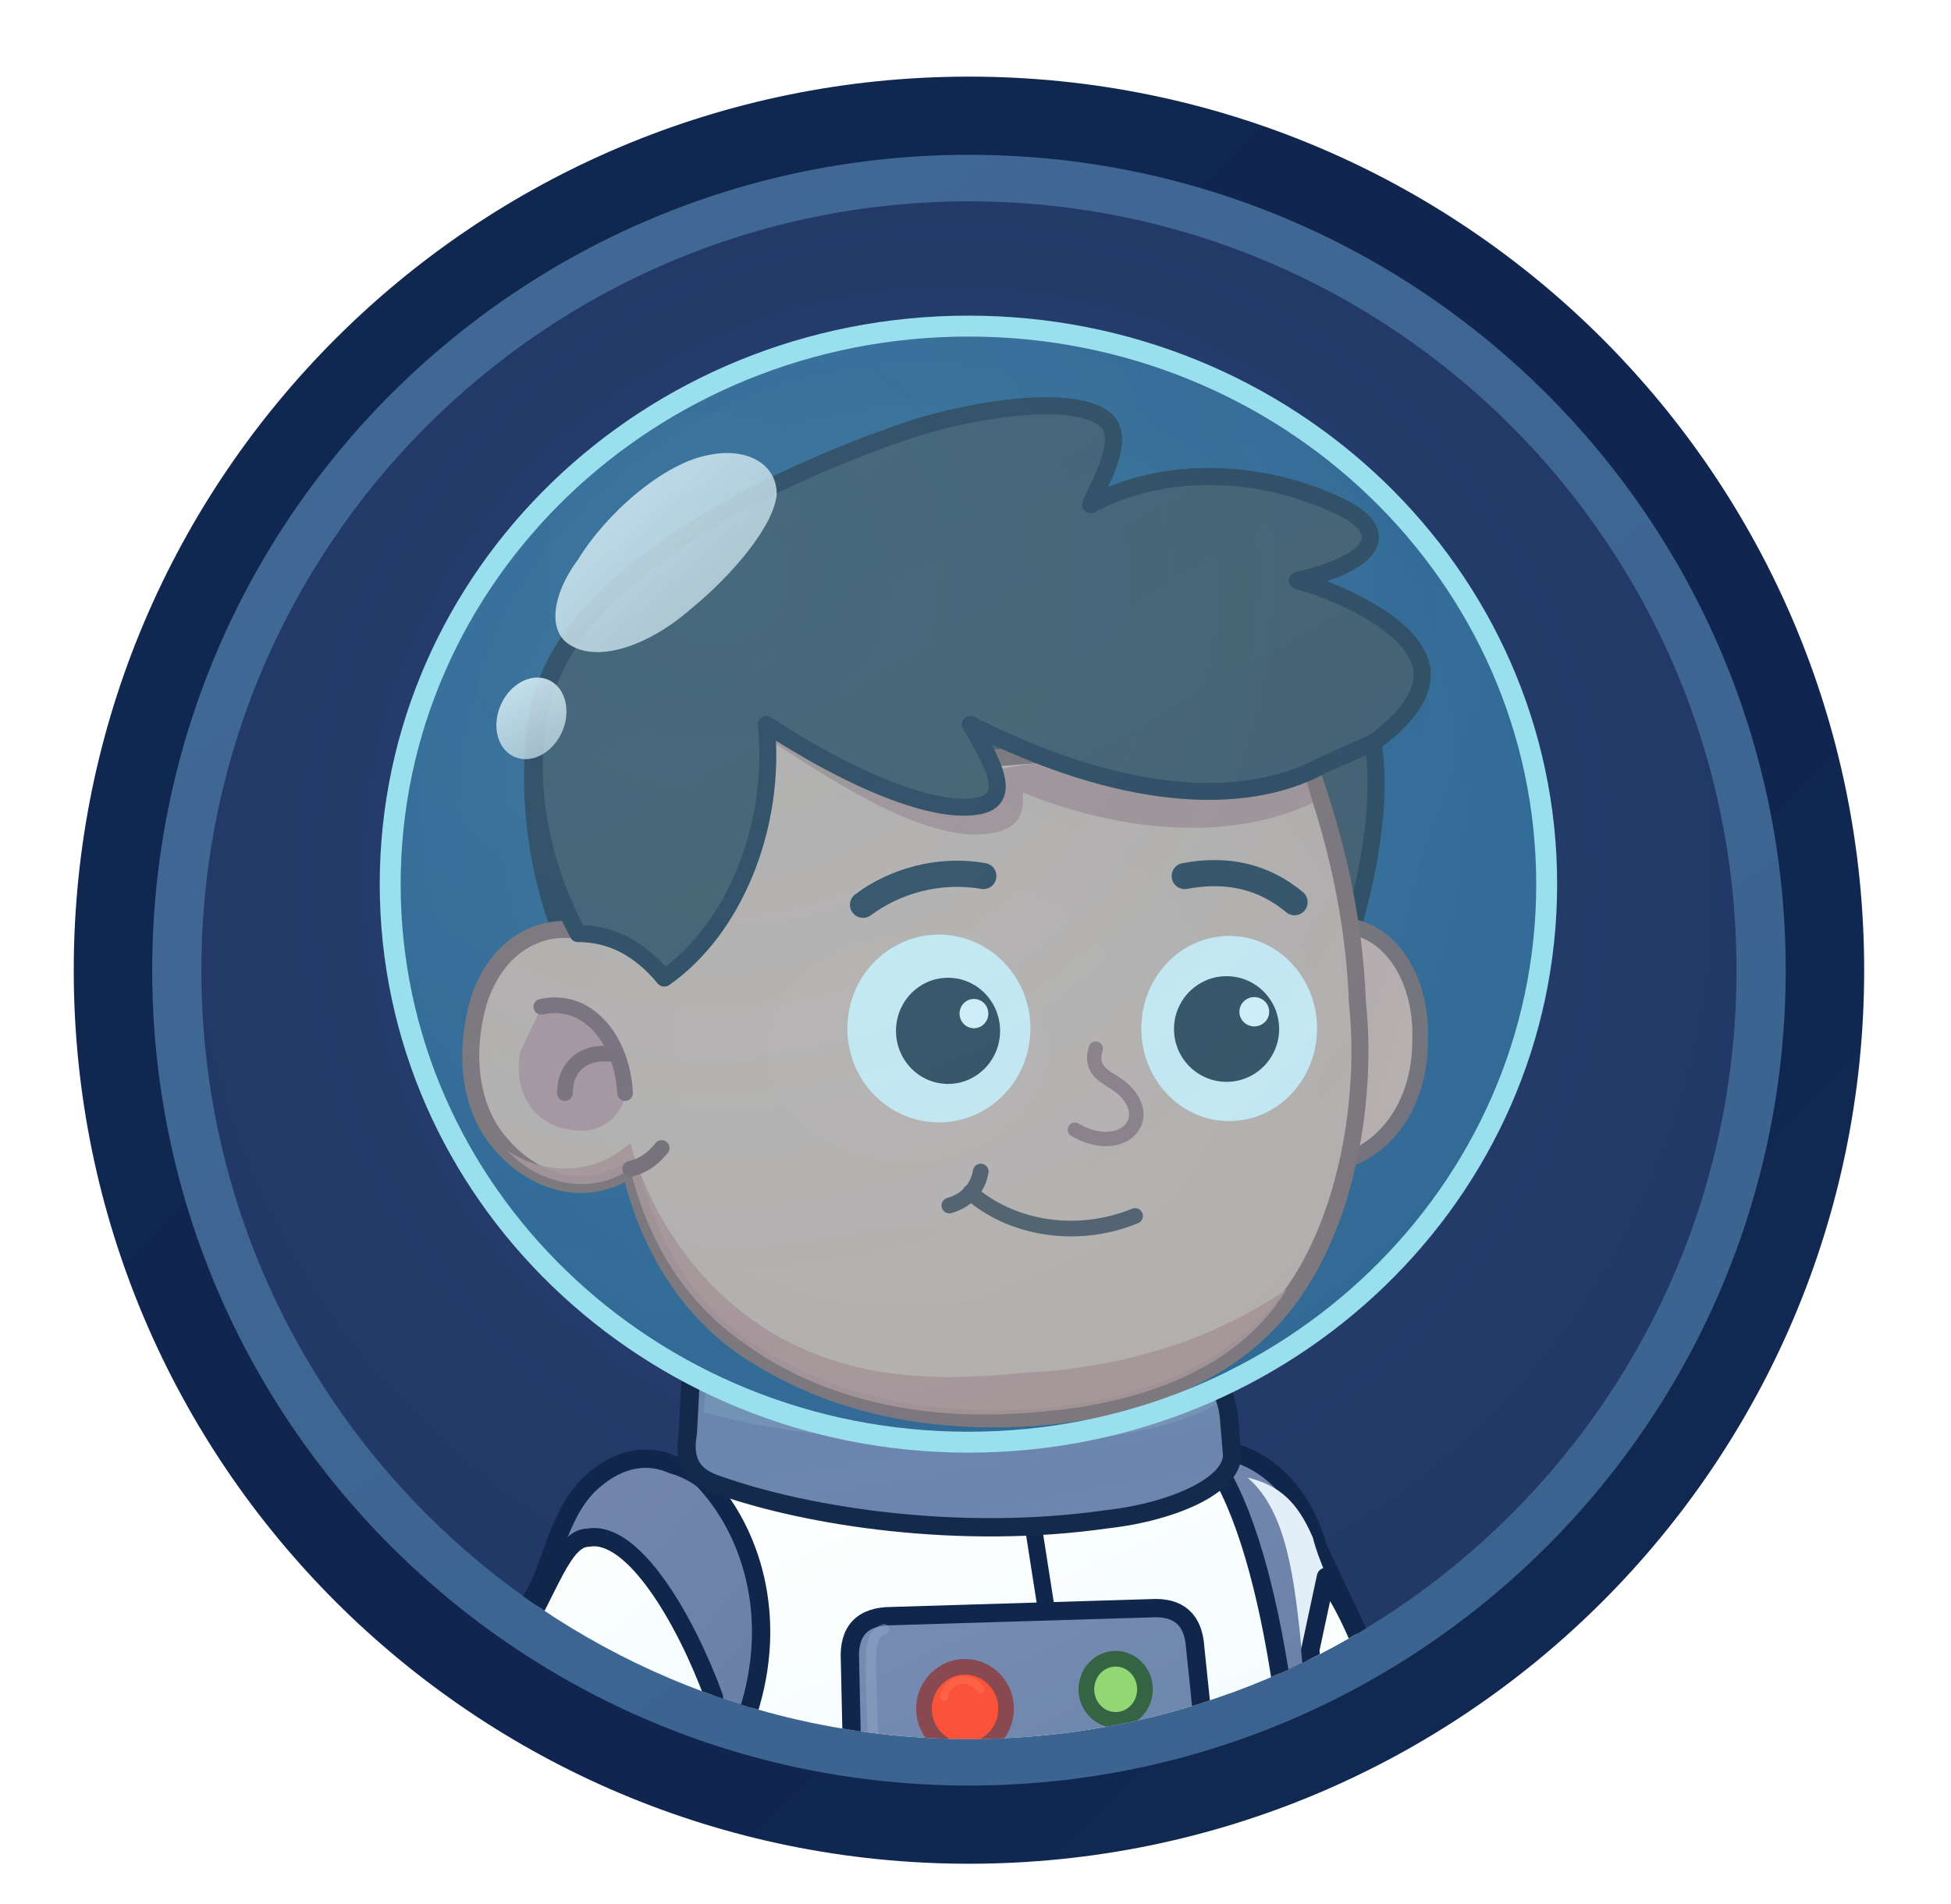
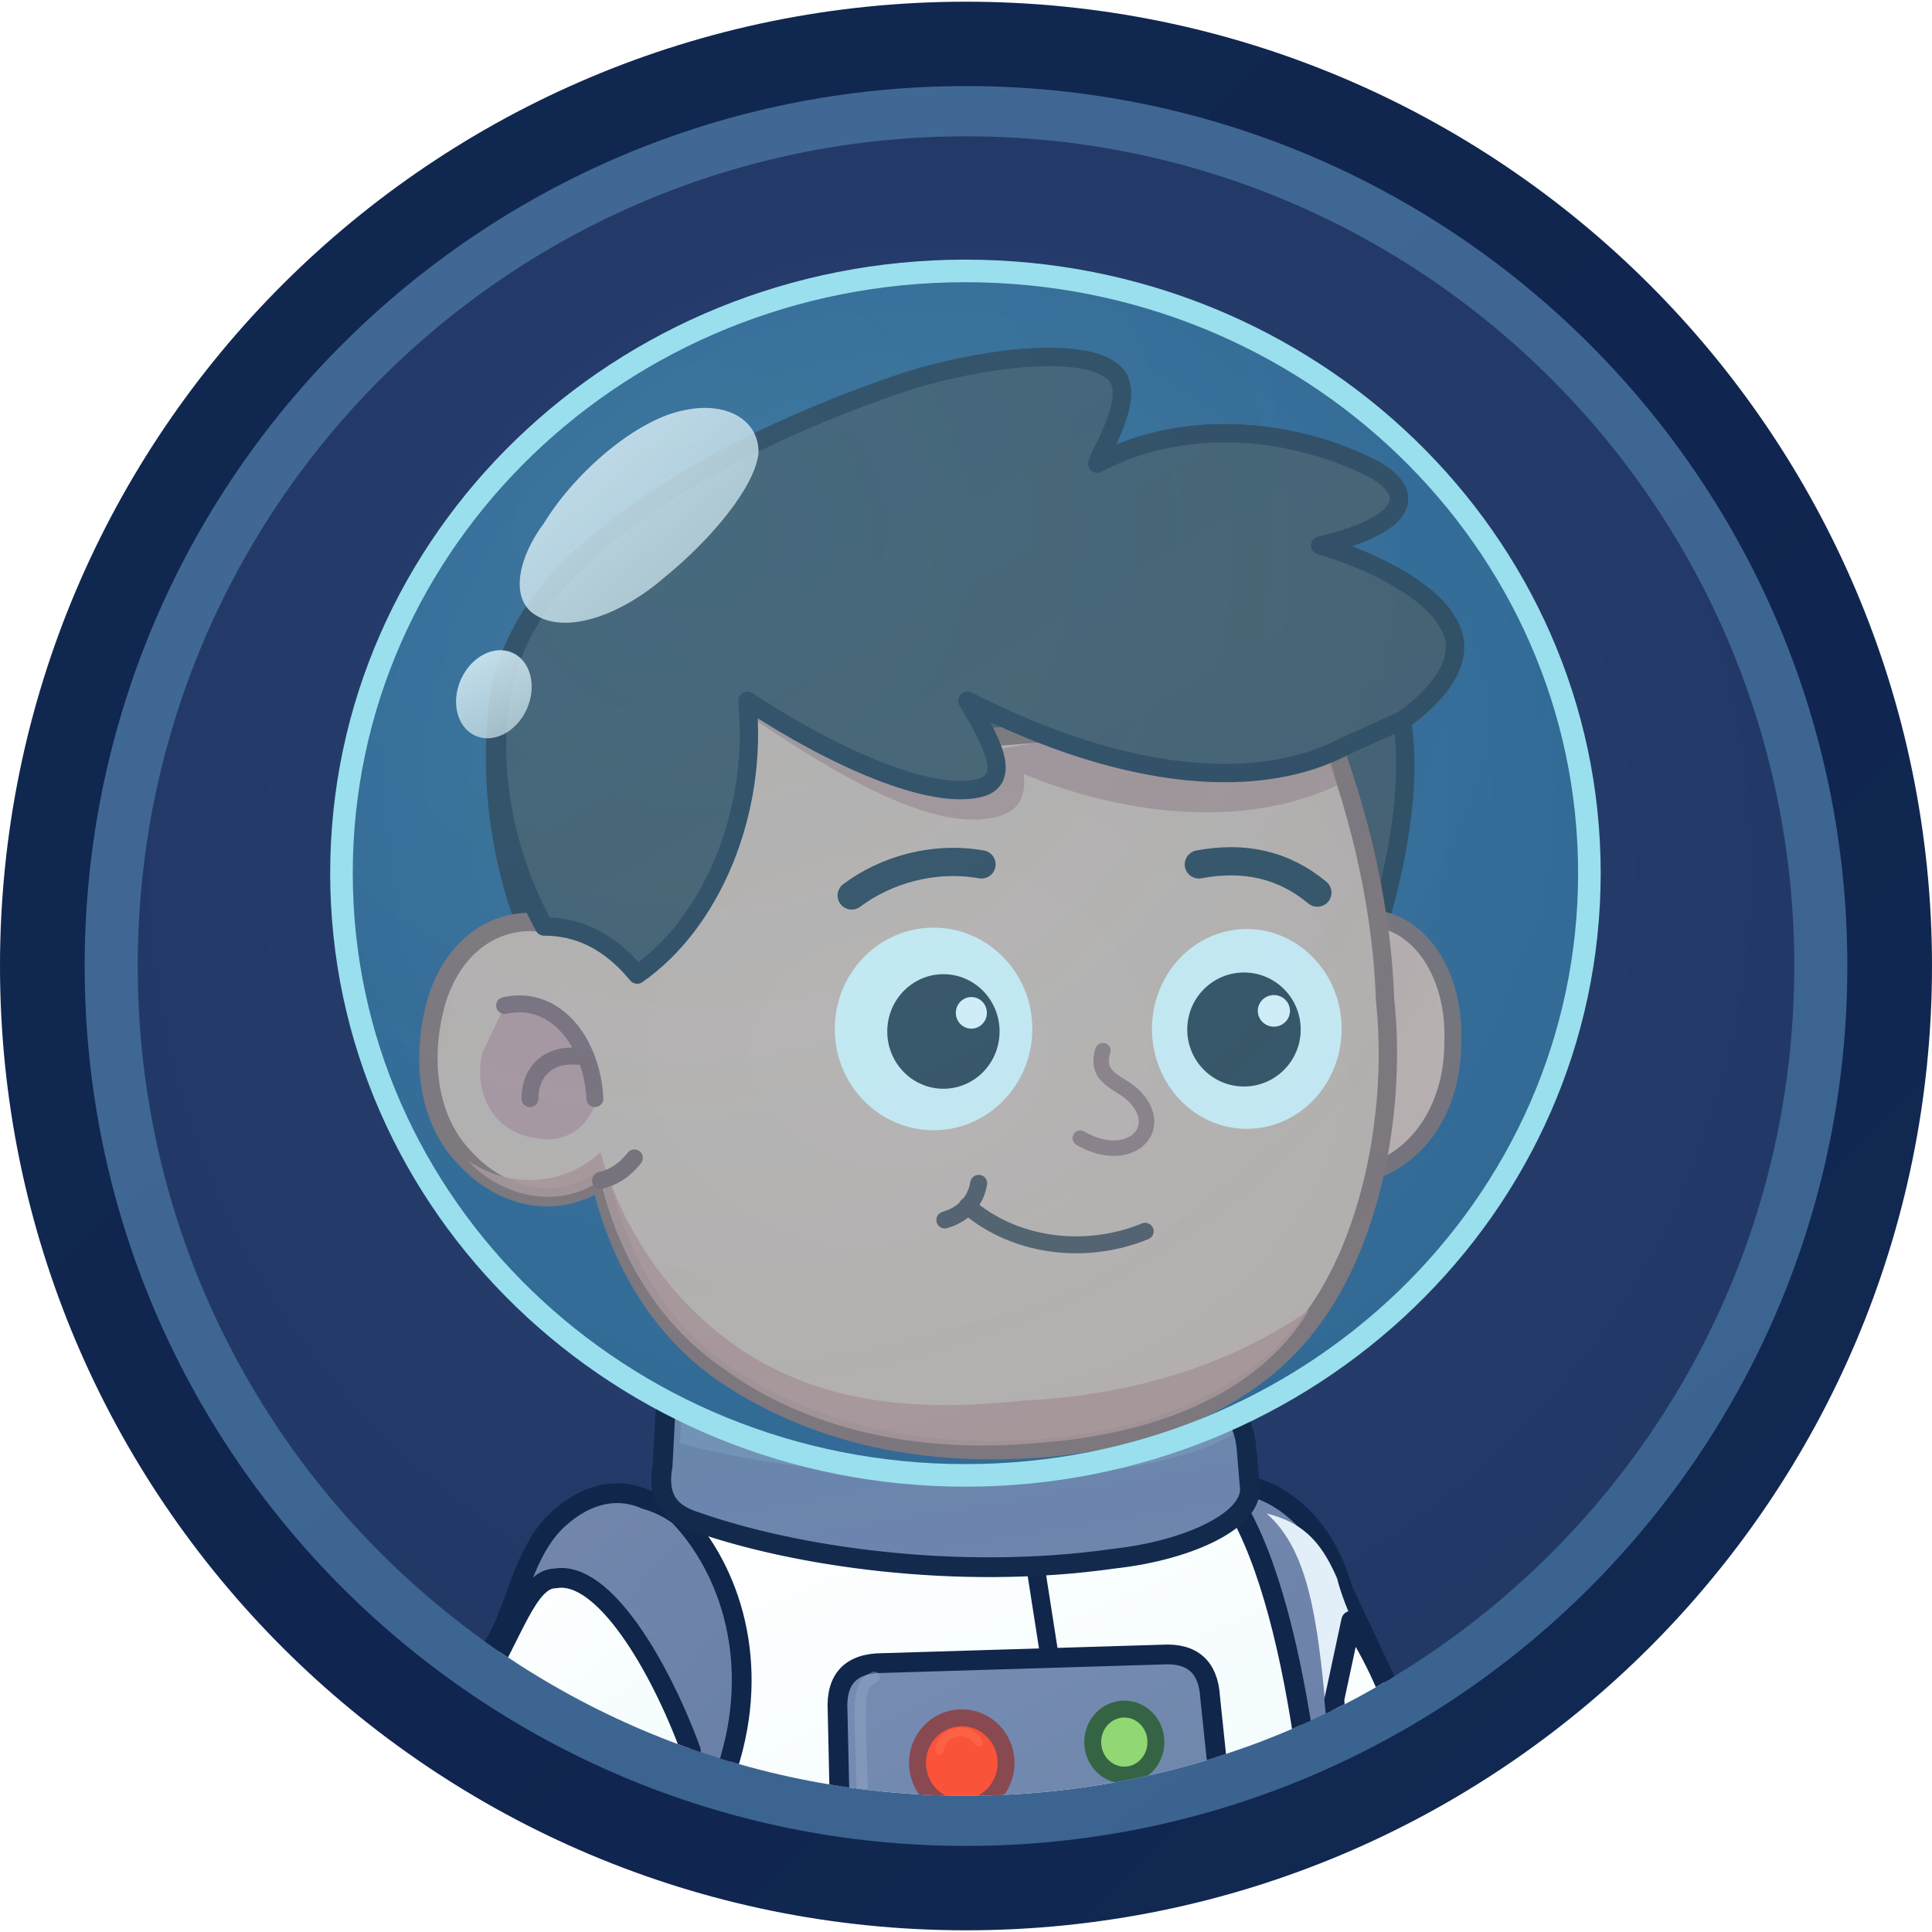
- <svg xmlns="http://www.w3.org/2000/svg" viewBox="0 0 746 728" role="img" aria-labelledby="astronaut-title astronaut-description">
+ <svg xmlns="http://www.w3.org/2000/svg" viewBox="28.2 28.7 684.6 684.6" role="img" aria-labelledby="astronaut-title astronaut-description">
  <defs>
    <linearGradient id="frame-navy" x1="0%" y1="0%" x2="100%" y2="100%">
      <stop offset="0" stop-color="#102950" />
      <stop offset=".55" stop-color="#10254f" />
      <stop offset="1" stop-color="#112a53" />
    </linearGradient>
    <linearGradient id="frame-blue" x1="0%" y1="0%" x2="75%" y2="100%">
      <stop offset="0" stop-color="#426995" />
      <stop offset="1" stop-color="#3b6390" />
    </linearGradient>
    <radialGradient id="background-blue" cx="49%" cy="44%" r="68%">
      <stop offset="0" stop-color="#294074" />
      <stop offset="1" stop-color="#203763" />
    </radialGradient>
    <radialGradient id="helmet-blue" cx="46%" cy="43%" r="69%">
      <stop offset="0" stop-color="#41799c" />
      <stop offset=".7" stop-color="#336b97" />
      <stop offset="1" stop-color="#2f6893" />
    </radialGradient>
    <linearGradient id="hair-slate" x1="0%" y1="0%" x2="90%" y2="100%">
      <stop offset="0" stop-color="#41637a" />
      <stop offset=".6" stop-color="#456374" />
      <stop offset="1" stop-color="#455f73" />
    </linearGradient>
    <radialGradient id="face-tone" cx="49%" cy="47%" r="75%">
      <stop offset="0" stop-color="#b7b4b3" />
      <stop offset=".7" stop-color="#b2afae" />
      <stop offset="1" stop-color="#aaa5a7" />
    </radialGradient>
    <linearGradient id="ear-tone" x1="0%" y1="20%" x2="100%" y2="80%">
      <stop offset="0" stop-color="#b2abad" />
      <stop offset="1" stop-color="#b7b0b0" />
    </linearGradient>
    <linearGradient id="collar-blue" x1="0%" y1="0%" x2="50%" y2="100%">
      <stop offset="0" stop-color="#6787ad" />
      <stop offset="1" stop-color="#6e85ae" />
    </linearGradient>
    <linearGradient id="suit-shadow" x1="0%" y1="0%" x2="90%" y2="100%">
      <stop offset="0" stop-color="#7588ae" />
      <stop offset="1" stop-color="#6980a7" />
    </linearGradient>
    <linearGradient id="suit-white" x1="0%" y1="0%" x2="75%" y2="100%">
      <stop offset="0" stop-color="#ffffff" />
      <stop offset="1" stop-color="#f3fcfd" />
    </linearGradient>
    <linearGradient id="panel-blue" x1="0%" y1="0%" x2="100%" y2="100%">
      <stop offset="0" stop-color="#778cb3" />
      <stop offset="1" stop-color="#6e86ab" />
    </linearGradient>
    <linearGradient id="glass-reflection" x1="0%" y1="0%" x2="100%" y2="100%">
      <stop offset="0" stop-color="#d6edf7" stop-opacity=".92" />
      <stop offset="1" stop-color="#c5dee5" stop-opacity=".72" />
    </linearGradient>
    <radialGradient id="glass-wash" cx="28%" cy="22%" r="90%">
      <stop offset="0" stop-color="#a4e5f2" stop-opacity=".045" />
      <stop offset="1" stop-color="#89cced" stop-opacity="0" />
    </radialGradient>
    <clipPath id="avatar-clip">
      <ellipse cx="370.5" cy="371" rx="293.5" ry="294" />
    </clipPath>
    <clipPath id="helmet-clip">
      <ellipse cx="370.3" cy="338.1" rx="221.1" ry="213.4" />
    </clipPath>
  </defs>
  <g id="outer-ring">
    <ellipse cx="370.5" cy="371" rx="342.3" ry="341.7" fill="url(#frame-navy)" />
  </g>
  <g id="inner-ring">
    <ellipse cx="370.5" cy="371" rx="312.3" ry="311.8" fill="url(#frame-blue)" />
  </g>
  <g id="avatar-background">
    <ellipse cx="370.5" cy="371" rx="293.5" ry="294" fill="url(#background-blue)" />
  </g>
  <g id="portrait" clip-path="url(#avatar-clip)" stroke-linecap="round" stroke-linejoin="round">
    <g id="spacesuit" stroke="#10264b" stroke-width="7">
      <g id="shoulders">
        <path d="M461 554C482 554 498 570 504 592L521 628 505 658 471 661 451 598Z" fill="url(#suit-shadow)" />
        <path d="M477 565C492 578 495 603 498 634L513 641 519 626C509 608 504 596 502 588 496 574 489 568 477 565Z" fill="#e2eff8" stroke="none" />
        <path d="M507 603C515 615 523 632 526 647L504 661 501 631Z" fill="url(#suit-white)" />
        <path d="M203 612C211 600 213 579 226 567 237 557 248 556 257 560 282 567 294 599 292 632L288 667 239 670Z" fill="url(#suit-shadow)" />
      </g>
      <path id="suit-chest" d="M269 566C318 578 405 586 466 562 478 582 486 615 491 651L478 689 290 691 286 655C298 618 287 585 269 566Z" fill="url(#suit-white)" />
      <path id="left-sleeve" d="M198 627C210 608 215 588 225 588 242 585 262 619 273 649L267 671 211 660Z" fill="url(#suit-white)" />
      <path d="M395 583 400 615" fill="none" stroke-width="6.5" />
      <g id="control-panel">
        <path d="M341 618 440 615Q456 614 457 630L462 678 326 680 325 635Q324 618 341 618Z" fill="url(#panel-blue)" />
        <path d="M338 623C333 625 333 630 333 639L334 673" fill="none" stroke="#96a9c5" stroke-width="4" opacity=".42" />
        <ellipse cx="369" cy="653.4" rx="15.7" ry="16" fill="#fb5339" stroke="#884951" stroke-width="6" />
        <path d="M361 649C362 642 371 640 375 646" fill="none" stroke="#ff7251" stroke-width="3" opacity=".5" />
        <ellipse cx="426.6" cy="646" rx="11.2" ry="11.7" fill="#91d773" stroke="#356445" stroke-width="6" />
      </g>
    </g>
    <g id="helmet-collar">
      <path d="M264 529C270 514 291 512 314 517L434 516C455 514 469 526 470 543L471 555C473 567 450 578 423 581 367 589 309 580 275 568 265 565 261 559 263 548Z" fill="url(#collar-blue)" stroke="#132a4c" stroke-width="7" />
      <path d="M270 529C276 517 295 519 311 523L432 523C446 521 461 526 465 537 426 560 318 554 269 540Z" fill="#89b4ce" opacity=".28" />
    </g>
    <g id="helmet-interior" clip-path="url(#helmet-clip)">
      <ellipse cx="370.3" cy="338.1" rx="221.1" ry="213.4" fill="url(#helmet-blue)" />
      <g id="hair-back" fill="url(#hair-slate)" stroke="#304f66" stroke-width="6.5">
        <path d="M221 371C208 346 202 315 204 286 205 259 219 237 244 218 275 193 319 174 349 164 374 156 410 151 422 160 432 167 419 187 417 193 449 176 488 181 515 195 531 204 526 215 496 222 514 227 535 238 541 249 550 263 535 277 525 284 529 309 522 340 515 362L479 408 260 414Z" />
      </g>
      <g id="ears" stroke="#75747d" stroke-width="6">
        <path d="M509 354C530 352 544 373 543 398 543 420 532 438 514 444L499 405Z" fill="url(#ear-tone)" />
      </g>
      <g id="face">
        <path d="M289 276C324 286 357 296 378 290L443 285 498 286C511 319 518 353 519 383 523 420 515 466 494 495 473 525 436 539 396 542 352 545 315 536 284 515 263 500 248 477 241 447 225 458 205 453 192 438 180 425 177 404 183 383 190 361 207 353 222 356 236 357 246 364 254 374 279 356 295 319 289 276Z" fill="url(#face-tone)" stroke="#7c777d" stroke-width="6.5" />
        <path d="M293 282C317 298 352 321 376 319 388 318 392 313 391 303 425 317 468 323 502 307L498 291 430 286 377 295 319 283Z" fill="#978a91" opacity=".7" />
        <path d="M241 437C250 469 270 494 294 509 322 526 353 529 391 525 432 523 466 511 492 493 474 523 437 537 396 540 353 544 314 535 285 514 263 499 248 476 241 447 225 458 205 452 194 440 209 450 228 449 241 437Z" fill="#a59599" opacity=".9" />
        <path d="M253 439C249 444 245 446 241 447" fill="none" stroke="#76717a" stroke-width="6" />
      </g>
      <g id="ear-detail">
        <path d="M208 383C225 384 237 399 240 417 237 429 228 434 218 432 203 430 196 416 199 402Z" fill="#a697a1" />
        <path d="M207 385C225 381 238 398 239 418M233 403C223 402 216 408 216 418" fill="none" stroke="#7a727f" stroke-width="6" />
      </g>
      <g id="hair" fill="url(#hair-slate)" stroke="#304f66" stroke-width="6.5">
        <path d="M221 357C209 335 202 307 205 281 208 254 223 234 245 217 276 192 319 174 349 164 374 156 410 151 422 160 432 167 419 187 417 193 449 176 488 181 515 195 531 204 526 215 496 222 514 227 535 238 541 249 550 263 535 277 525 284L505 293C475 309 428 306 371 277 378 289 388 305 375 308 358 312 325 298 293 277 297 317 280 356 254 374 244 362 233 357 221 357Z" />
      </g>
      <g id="eyebrows" fill="none" stroke="#35556a" stroke-width="10">
        <path d="M330 346C342 337 359 332 376 335" />
        <path d="M453 335C469 332 483 335 495 345" />
      </g>
      <g id="eyes">
        <ellipse cx="359" cy="393.3" rx="35" ry="35.9" fill="#c3e8f2" />
        <ellipse cx="470" cy="393.3" rx="33.6" ry="35.4" fill="#c3e8f2" />
        <ellipse cx="362.5" cy="394.2" rx="19.9" ry="20.3" fill="#365568" />
        <ellipse cx="469" cy="393.5" rx="20.1" ry="20.2" fill="#365568" />
        <ellipse cx="372.4" cy="387.6" rx="5.5" ry="5.6" fill="#d0eef7" />
        <ellipse cx="479.6" cy="386.9" rx="5.7" ry="5.6" fill="#d0eef7" />
      </g>
      <g id="nose" fill="none" stroke="#8b828a" stroke-width="5.5">
        <path d="M419 401C416 411 425 412 430 417 442 429 428 442 411 432" />
      </g>
      <g id="mouth" fill="none" stroke="#536370" stroke-width="6">
        <path d="M371 456C387 470 412 474 434 465" />
        <path d="M363 461C370 459 374 454 375 448" />
      </g>
      <ellipse id="glass-tint" cx="370.3" cy="338.1" rx="221.1" ry="213.4" fill="url(#glass-wash)" />
    </g>
    <g id="helmet-glass" fill="none">
      <ellipse cx="370.3" cy="338.1" rx="221.1" ry="213.4" stroke="#9adfed" stroke-width="8" />
      <g id="glass-highlights" fill="url(#glass-reflection)">
        <path d="M221 214C232 196 254 177 271 174 285 171 297 177 297 189 296 201 280 220 264 233 248 247 228 254 217 246 209 240 212 226 221 214Z" />
        <ellipse cx="203.2" cy="274.7" rx="12.8" ry="16.1" transform="rotate(24 203.2 274.7)" />
      </g>
    </g>
  </g>
</svg>
